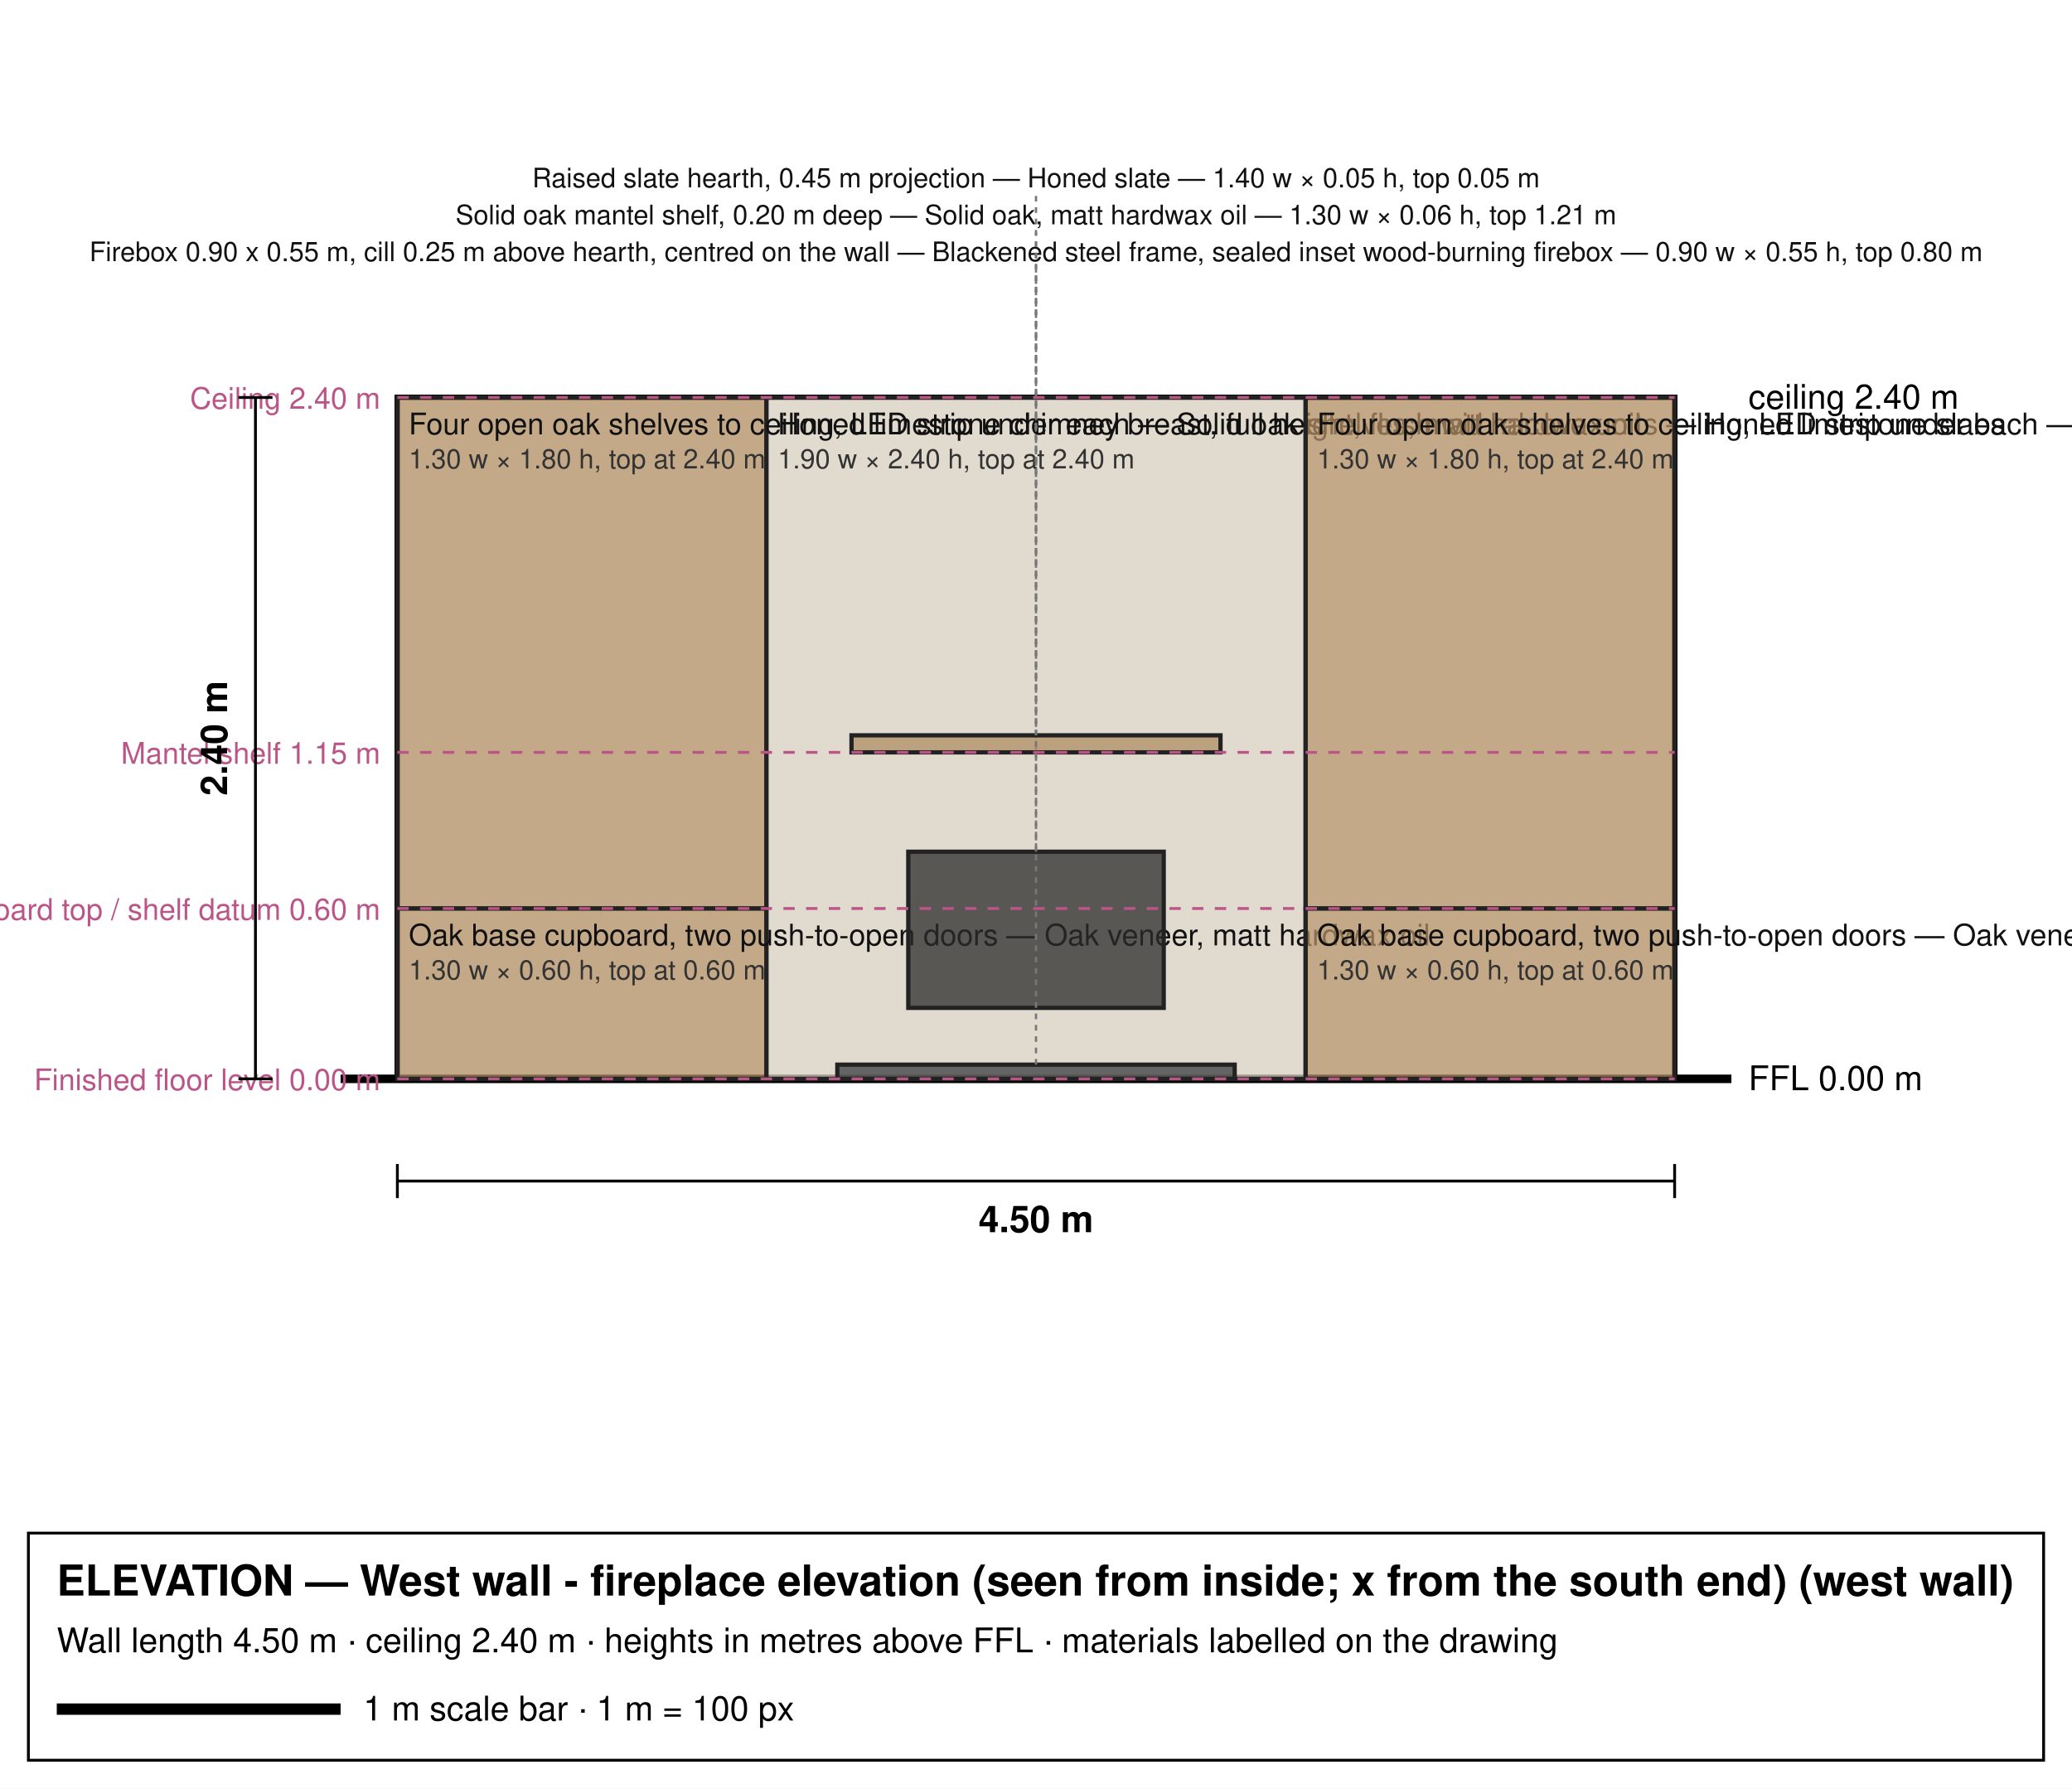
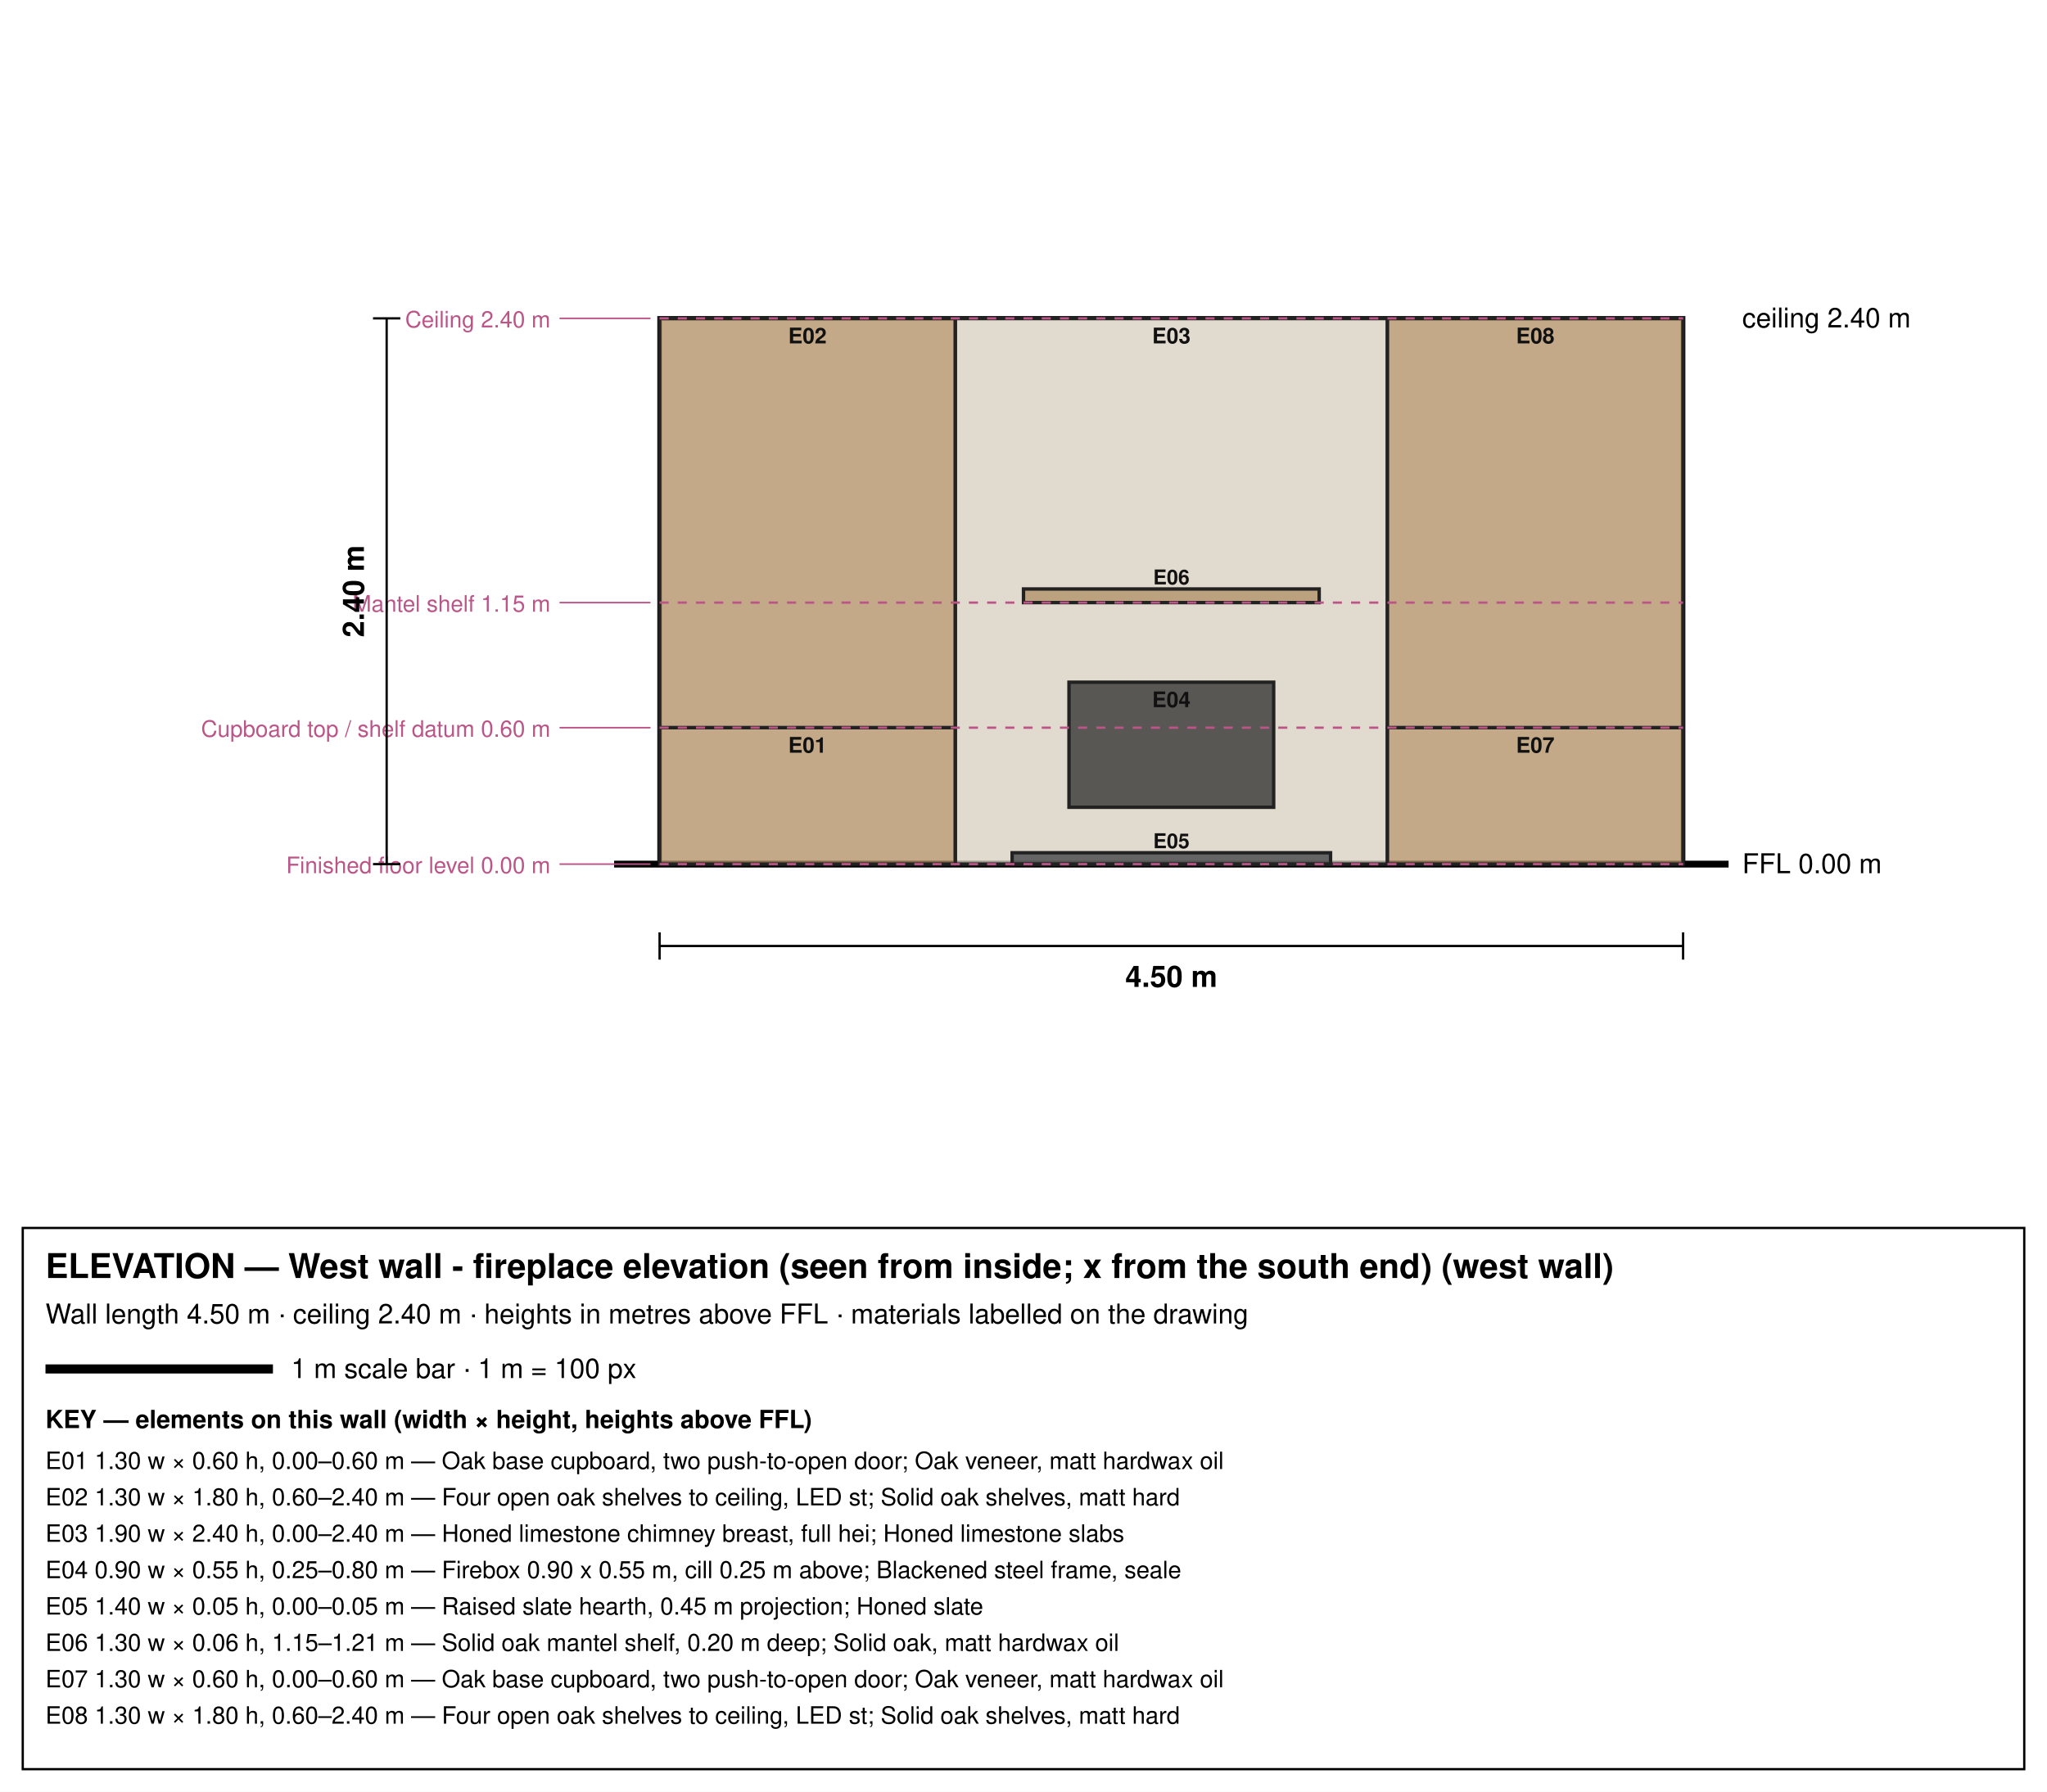
- <svg xmlns="http://www.w3.org/2000/svg" width="730" height="630" viewBox="0 0 730 630" font-family="Helvetica, Arial, sans-serif" font-size="12">
+ <svg xmlns="http://www.w3.org/2000/svg" width="900" height="788" viewBox="0 0 900 788" font-family="Helvetica, Arial, sans-serif" font-size="12">
  <rect width="100%" height="100%" fill="white" />
-   <rect x="140.0" y="140.0" width="450.0" height="240.0" fill="#fbfaf7" stroke="#000" stroke-width="2" />
-   <line x1="120.0" y1="380.0" x2="610.0" y2="380.0" stroke="#000" stroke-width="3" />
-   <text x="616.0" y="384.0" font-size="12">FFL 0.00 m</text>
-   <text x="616.0" y="144.0" font-size="12">ceiling 2.40 m</text>
-   <rect x="270.0" y="140.0" width="190.0" height="240.0" fill="#D8CFC0" fill-opacity="0.75" stroke="#222" stroke-width="1.5" />
-   <text x="274.0" y="153.0" font-size="10.5" fill="#111">Honed limestone chimney breast, full height, flush with alcove units — Honed limestone slabs</text>
-   <text x="274.0" y="165.0" font-size="9.5" fill="#333">1.90 w × 2.40 h, top at 2.40 m</text>
-   <rect x="140.0" y="140.0" width="130.0" height="180.0" fill="#B08E63" fill-opacity="0.75" stroke="#222" stroke-width="1.5" />
-   <text x="144.0" y="153.0" font-size="10.5" fill="#111">Four open oak shelves to ceiling, LED strip under each — Solid oak shelves, matt hardwax oil</text>
-   <text x="144.0" y="165.0" font-size="9.5" fill="#333">1.30 w × 1.80 h, top at 2.40 m</text>
-   <rect x="460.0" y="140.0" width="130.0" height="180.0" fill="#B08E63" fill-opacity="0.75" stroke="#222" stroke-width="1.5" />
-   <text x="464.0" y="153.0" font-size="10.5" fill="#111">Four open oak shelves to ceiling, LED strip under each — Solid oak shelves, matt hardwax oil</text>
-   <text x="464.0" y="165.0" font-size="9.5" fill="#333">1.30 w × 1.80 h, top at 2.40 m</text>
-   <rect x="140.0" y="320.0" width="130.0" height="60.0" fill="#B08E63" fill-opacity="0.75" stroke="#222" stroke-width="1.5" />
-   <text x="144.0" y="333.0" font-size="10.5" fill="#111">Oak base cupboard, two push-to-open doors — Oak veneer, matt hardwax oil</text>
-   <text x="144.0" y="345.0" font-size="9.5" fill="#333">1.30 w × 0.60 h, top at 0.60 m</text>
-   <rect x="460.0" y="320.0" width="130.0" height="60.0" fill="#B08E63" fill-opacity="0.75" stroke="#222" stroke-width="1.5" />
-   <text x="464.0" y="333.0" font-size="10.5" fill="#111">Oak base cupboard, two push-to-open doors — Oak veneer, matt hardwax oil</text>
-   <text x="464.0" y="345.0" font-size="9.5" fill="#333">1.30 w × 0.60 h, top at 0.60 m</text>
-   <rect x="320.0" y="300.0" width="90.0" height="55" fill="#2B2B2B" fill-opacity="0.75" stroke="#222" stroke-width="1.5" />
-   <line x1="365.0" y1="300.0" x2="365.0" y2="95.0" stroke="#777" stroke-width="0.8" stroke-dasharray="2 2" />
-   <text x="365.0" y="92.0" text-anchor="middle" font-size="9.5" fill="#111">Firebox 0.90 x 0.55 m, cill 0.25 m above hearth, centred on the wall — Blackened steel frame, sealed inset wood-burning firebox — 0.90 w × 0.55 h, top 0.80 m</text>
-   <rect x="300.0" y="259.0" width="130.0" height="6.0" fill="#B08E63" fill-opacity="0.75" stroke="#222" stroke-width="1.5" />
-   <line x1="365.0" y1="259.0" x2="365.0" y2="82.0" stroke="#777" stroke-width="0.8" stroke-dasharray="2 2" />
-   <text x="365.0" y="79.0" text-anchor="middle" font-size="9.5" fill="#111">Solid oak mantel shelf, 0.20 m deep — Solid oak, matt hardwax oil — 1.30 w × 0.06 h, top 1.21 m</text>
-   <rect x="295.0" y="375.0" width="140.0" height="5.0" fill="#3A3C3F" fill-opacity="0.75" stroke="#222" stroke-width="1.5" />
-   <line x1="365.0" y1="375.0" x2="365.0" y2="69.0" stroke="#777" stroke-width="0.8" stroke-dasharray="2 2" />
-   <text x="365.0" y="66.0" text-anchor="middle" font-size="9.5" fill="#111">Raised slate hearth, 0.45 m projection — Honed slate — 1.40 w × 0.05 h, top 0.05 m</text>
-   <line x1="140.0" y1="380.0" x2="590.0" y2="380.0" stroke="#b58" stroke-dasharray="4 4" />
-   <text x="134.0" y="384.0" text-anchor="end" font-size="10.5" fill="#b58">Finished floor level 0.00 m</text>
-   <line x1="140.0" y1="320.0" x2="590.0" y2="320.0" stroke="#b58" stroke-dasharray="4 4" />
-   <text x="134.0" y="324.0" text-anchor="end" font-size="10.5" fill="#b58">Cupboard top / shelf datum 0.60 m</text>
-   <line x1="140.0" y1="265.0" x2="590.0" y2="265.0" stroke="#b58" stroke-dasharray="4 4" />
-   <text x="134.0" y="269.0" text-anchor="end" font-size="10.5" fill="#b58">Mantel shelf 1.15 m</text>
-   <line x1="140.0" y1="140.0" x2="590.0" y2="140.0" stroke="#b58" stroke-dasharray="4 4" />
-   <text x="134.0" y="144.0" text-anchor="end" font-size="10.5" fill="#b58">Ceiling 2.40 m</text>
-   <line x1="90.0" y1="380.0" x2="90.0" y2="140.0" stroke="#000" />
-   <line x1="84.0" y1="380.0" x2="96.0" y2="380.0" stroke="#000" />
-   <line x1="84.0" y1="140.0" x2="96.0" y2="140.0" stroke="#000" />
-   <text transform="translate(80.0,260.0) rotate(-90)" text-anchor="middle" font-size="13" font-weight="bold">2.40 m</text>
-   <line x1="140.0" y1="416.0" x2="590.0" y2="416.0" stroke="#000" />
-   <line x1="140.0" y1="410.0" x2="140.0" y2="422.0" stroke="#000" />
-   <line x1="590.0" y1="410.0" x2="590.0" y2="422.0" stroke="#000" />
-   <text x="365.0" y="434.0" text-anchor="middle" font-size="13" font-weight="bold">4.50 m</text>
-   <rect x="10" y="540" width="710.0" height="80" fill="none" stroke="#000" />
+   <rect x="290.0" y="140.0" width="450.0" height="240.0" fill="#fbfaf7" stroke="#000" stroke-width="2" />
+   <line x1="270.0" y1="380.0" x2="760.0" y2="380.0" stroke="#000" stroke-width="3" />
+   <text x="766.0" y="384.0" font-size="12">FFL 0.00 m</text>
+   <text x="766.0" y="144.0" font-size="12">ceiling 2.40 m</text>
+   <rect x="420.0" y="140.0" width="190.0" height="240.0" fill="#D8CFC0" fill-opacity="0.75" stroke="#222" stroke-width="1.5" />
+   <text x="515.0" y="151.0" text-anchor="middle" font-size="9.5" font-weight="bold" fill="#111">E03</text>
+   <rect x="290.0" y="140.0" width="130.0" height="180.0" fill="#B08E63" fill-opacity="0.75" stroke="#222" stroke-width="1.5" />
+   <text x="355.0" y="151.0" text-anchor="middle" font-size="9.5" font-weight="bold" fill="#111">E02</text>
+   <rect x="610.0" y="140.0" width="130.0" height="180.0" fill="#B08E63" fill-opacity="0.75" stroke="#222" stroke-width="1.5" />
+   <text x="675.0" y="151.0" text-anchor="middle" font-size="9.5" font-weight="bold" fill="#111">E08</text>
+   <rect x="290.0" y="320.0" width="130.0" height="60.0" fill="#B08E63" fill-opacity="0.75" stroke="#222" stroke-width="1.5" />
+   <text x="355.0" y="331.0" text-anchor="middle" font-size="9.5" font-weight="bold" fill="#111">E01</text>
+   <rect x="610.0" y="320.0" width="130.0" height="60.0" fill="#B08E63" fill-opacity="0.75" stroke="#222" stroke-width="1.5" />
+   <text x="675.0" y="331.0" text-anchor="middle" font-size="9.5" font-weight="bold" fill="#111">E07</text>
+   <rect x="470.0" y="300.0" width="90.0" height="55" fill="#2B2B2B" fill-opacity="0.75" stroke="#222" stroke-width="1.5" />
+   <text x="515.0" y="311.0" text-anchor="middle" font-size="9.5" font-weight="bold" fill="#111">E04</text>
+   <rect x="450.0" y="259.0" width="130.0" height="6.0" fill="#B08E63" fill-opacity="0.75" stroke="#222" stroke-width="1.5" />
+   <text x="515.0" y="257.0" text-anchor="middle" font-size="9" font-weight="bold" fill="#111">E06</text>
+   <rect x="445.0" y="375.0" width="140.0" height="5.0" fill="#3A3C3F" fill-opacity="0.75" stroke="#222" stroke-width="1.5" />
+   <text x="515.0" y="373.0" text-anchor="middle" font-size="9" font-weight="bold" fill="#111">E05</text>
+   <line x1="290.0" y1="380.0" x2="740.0" y2="380.0" stroke="#b58" stroke-dasharray="4 4" />
+   <line x1="286.0" y1="380.0" x2="246.0" y2="380.0" stroke="#b58" stroke-width="0.7" />
+   <text x="242.0" y="384.0" text-anchor="end" font-size="10" fill="#b58">Finished floor level 0.00 m</text>
+   <line x1="290.0" y1="320.0" x2="740.0" y2="320.0" stroke="#b58" stroke-dasharray="4 4" />
+   <line x1="286.0" y1="320.0" x2="246.0" y2="320.0" stroke="#b58" stroke-width="0.7" />
+   <text x="242.0" y="324.0" text-anchor="end" font-size="10" fill="#b58">Cupboard top / shelf datum 0.60 m</text>
+   <line x1="290.0" y1="265.0" x2="740.0" y2="265.0" stroke="#b58" stroke-dasharray="4 4" />
+   <line x1="286.0" y1="265.0" x2="246.0" y2="265.0" stroke="#b58" stroke-width="0.7" />
+   <text x="242.0" y="269.0" text-anchor="end" font-size="10" fill="#b58">Mantel shelf 1.15 m</text>
+   <line x1="290.0" y1="140.0" x2="740.0" y2="140.0" stroke="#b58" stroke-dasharray="4 4" />
+   <line x1="286.0" y1="140.0" x2="246.0" y2="140.0" stroke="#b58" stroke-width="0.7" />
+   <text x="242.0" y="144.0" text-anchor="end" font-size="10" fill="#b58">Ceiling 2.40 m</text>
+   <line x1="170.0" y1="380.0" x2="170.0" y2="140.0" stroke="#000" />
+   <line x1="164.0" y1="380.0" x2="176.0" y2="380.0" stroke="#000" />
+   <line x1="164.0" y1="140.0" x2="176.0" y2="140.0" stroke="#000" />
+   <text transform="translate(160.0,260.0) rotate(-90)" text-anchor="middle" font-size="13" font-weight="bold">2.40 m</text>
+   <line x1="290.0" y1="416.0" x2="740.0" y2="416.0" stroke="#000" />
+   <line x1="290.0" y1="410.0" x2="290.0" y2="422.0" stroke="#000" />
+   <line x1="740.0" y1="410.0" x2="740.0" y2="422.0" stroke="#000" />
+   <text x="515.0" y="434.0" text-anchor="middle" font-size="13" font-weight="bold">4.50 m</text>
+   <rect x="10" y="540" width="880" height="238" fill="none" stroke="#000" />
  <text x="20" y="562" font-size="15" font-weight="bold">ELEVATION — West wall - fireplace elevation (seen from inside; x from the south end) (west wall)</text>
  <text x="20" y="582" font-size="12">Wall length 4.50 m · ceiling 2.40 m · heights in metres above FFL · materials labelled on the drawing</text>
  <line x1="20" y1="602" x2="120.0" y2="602" stroke="#000" stroke-width="4" />
  <text x="128.0" y="606" font-size="12">1 m scale bar · 1 m = 100 px</text>
+   <text x="20" y="628" font-size="11" font-weight="bold">KEY — elements on this wall (width × height, heights above FFL)</text>
+   <text x="20.0" y="646" font-size="10.5">E01 1.30 w × 0.60 h, 0.00–0.60 m — Oak base cupboard, two push-to-open door; Oak veneer, matt hardwax oil</text>
+   <text x="20.0" y="662" font-size="10.5">E02 1.30 w × 1.80 h, 0.60–2.40 m — Four open oak shelves to ceiling, LED st; Solid oak shelves, matt hard</text>
+   <text x="20.0" y="678" font-size="10.5">E03 1.90 w × 2.40 h, 0.00–2.40 m — Honed limestone chimney breast, full hei; Honed limestone slabs</text>
+   <text x="20.0" y="694" font-size="10.5">E04 0.90 w × 0.55 h, 0.25–0.80 m — Firebox 0.90 x 0.55 m, cill 0.25 m above; Blackened steel frame, seale</text>
+   <text x="20.0" y="710" font-size="10.5">E05 1.40 w × 0.05 h, 0.00–0.05 m — Raised slate hearth, 0.45 m projection; Honed slate</text>
+   <text x="20.0" y="726" font-size="10.5">E06 1.30 w × 0.06 h, 1.15–1.21 m — Solid oak mantel shelf, 0.20 m deep; Solid oak, matt hardwax oil</text>
+   <text x="20.0" y="742" font-size="10.5">E07 1.30 w × 0.60 h, 0.00–0.60 m — Oak base cupboard, two push-to-open door; Oak veneer, matt hardwax oil</text>
+   <text x="20.0" y="758" font-size="10.5">E08 1.30 w × 1.80 h, 0.60–2.40 m — Four open oak shelves to ceiling, LED st; Solid oak shelves, matt hard</text>
</svg>
